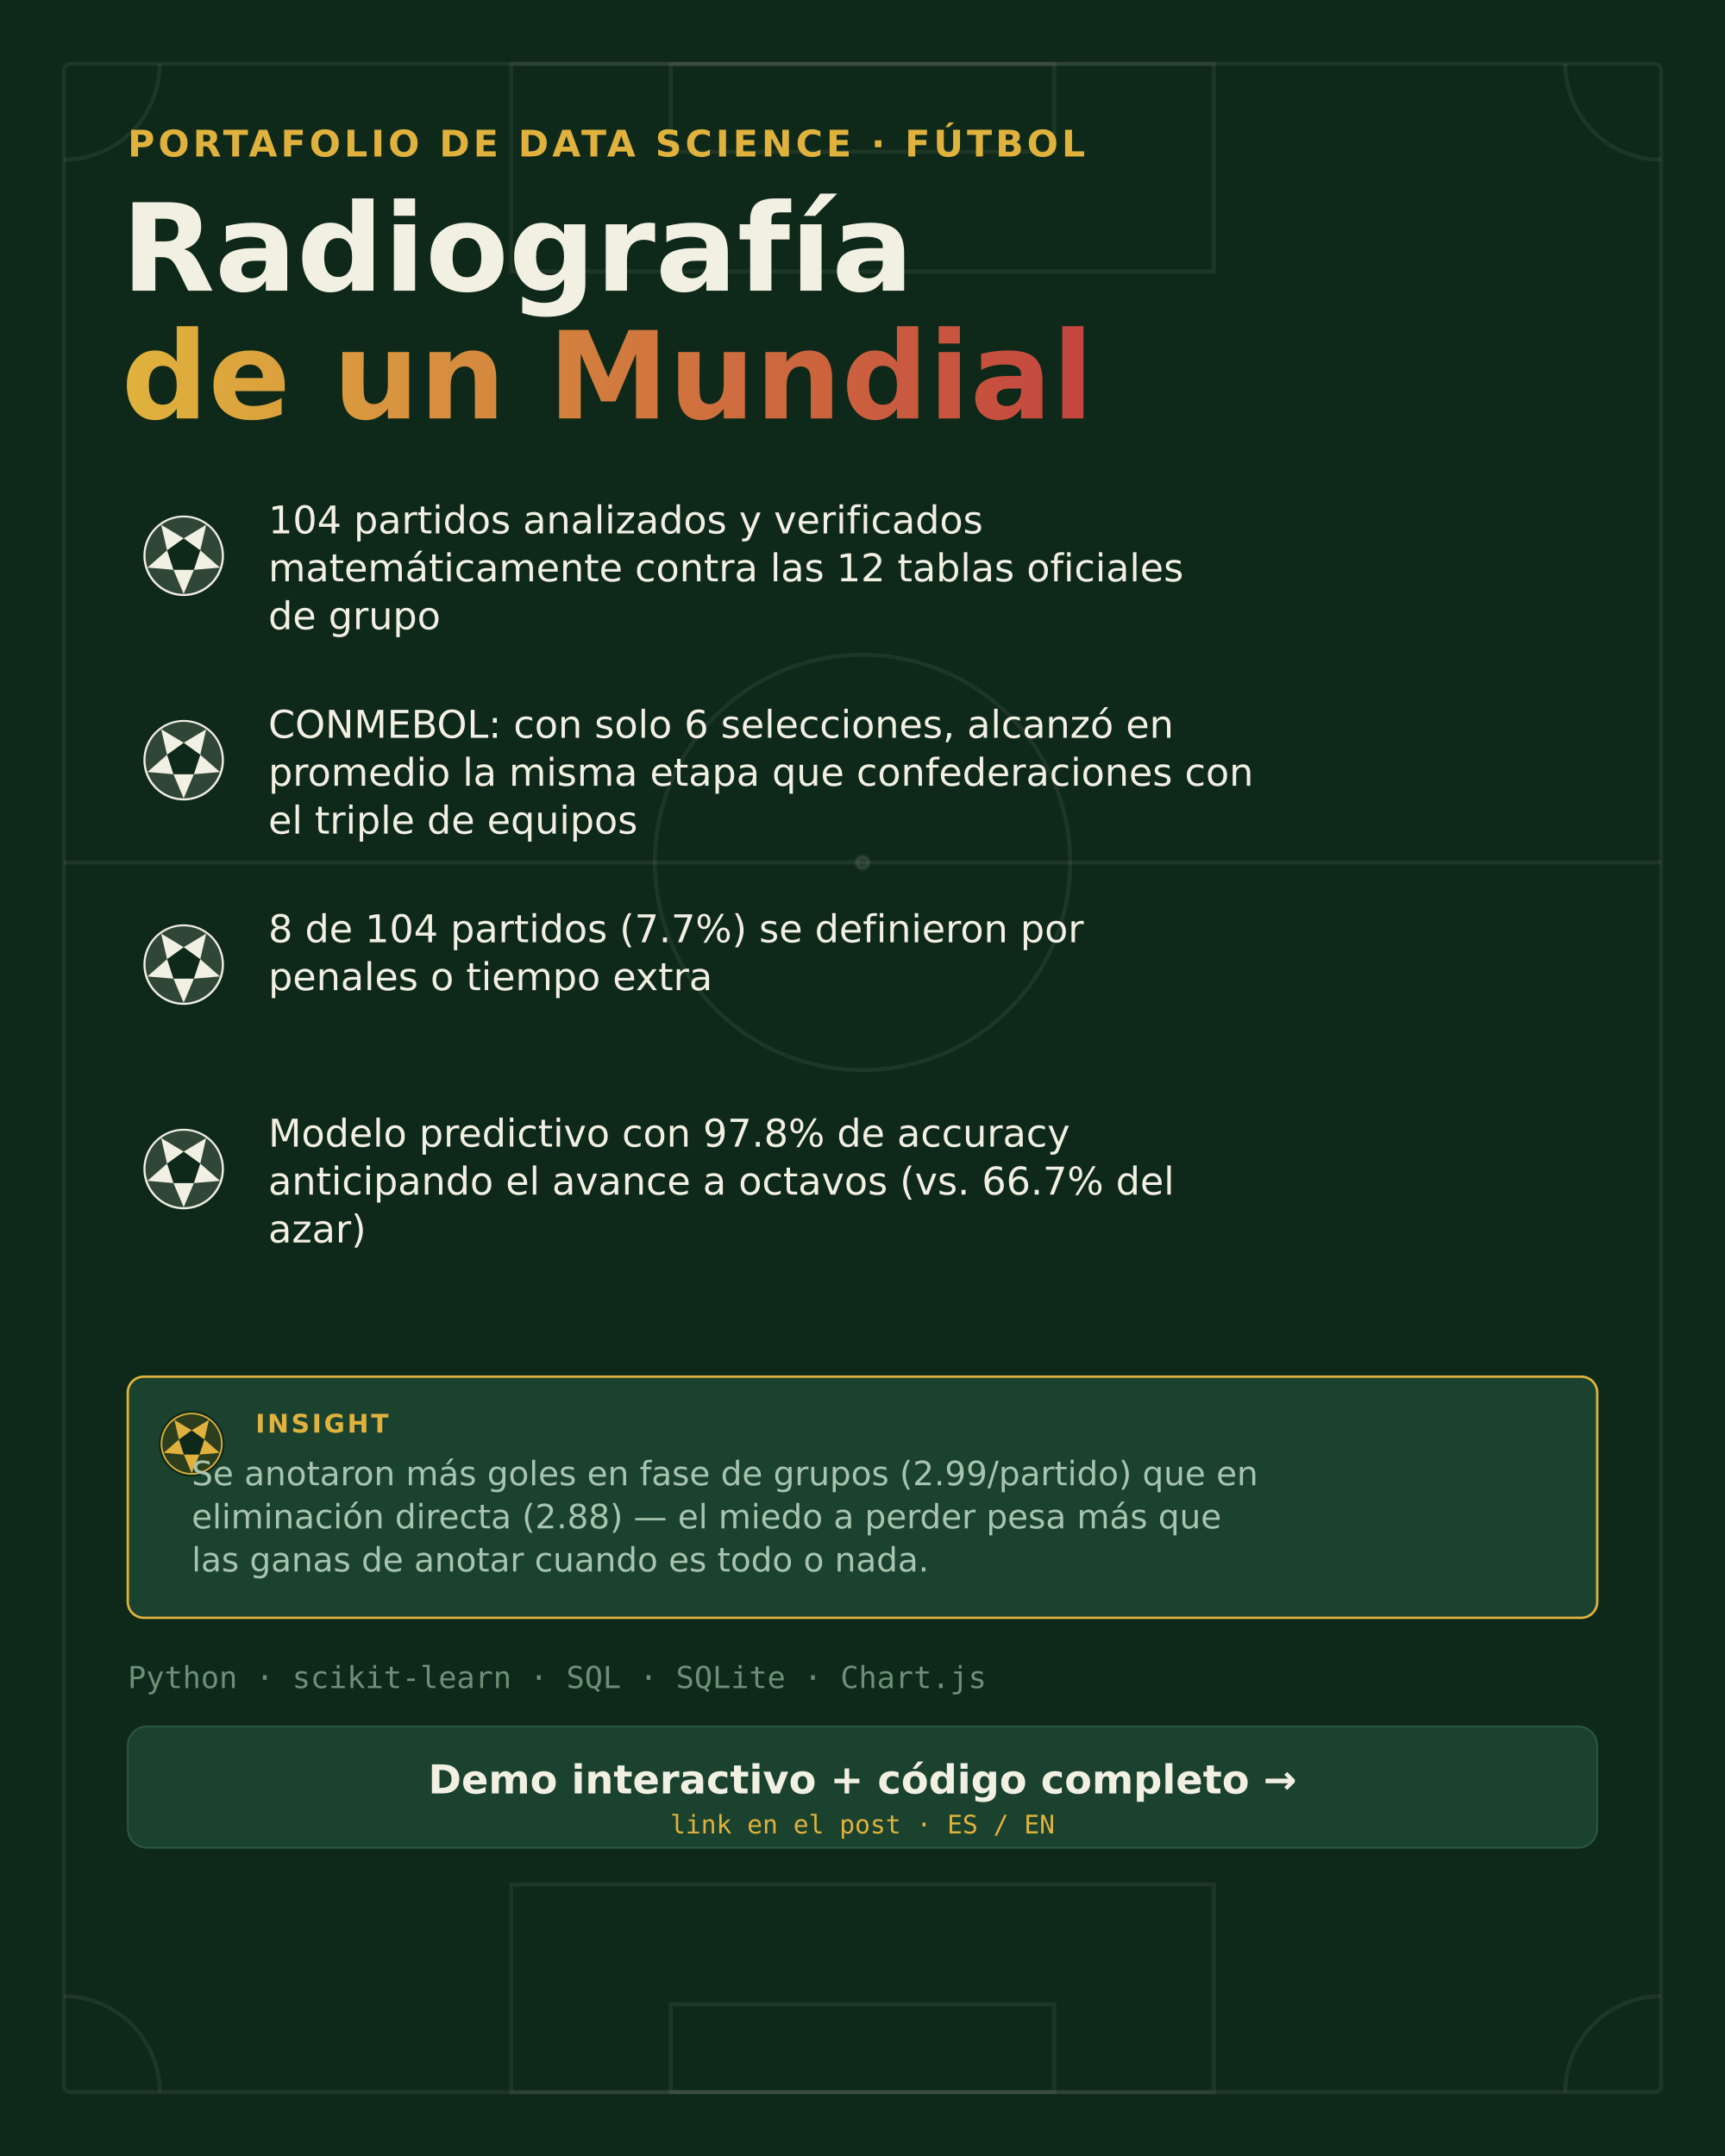
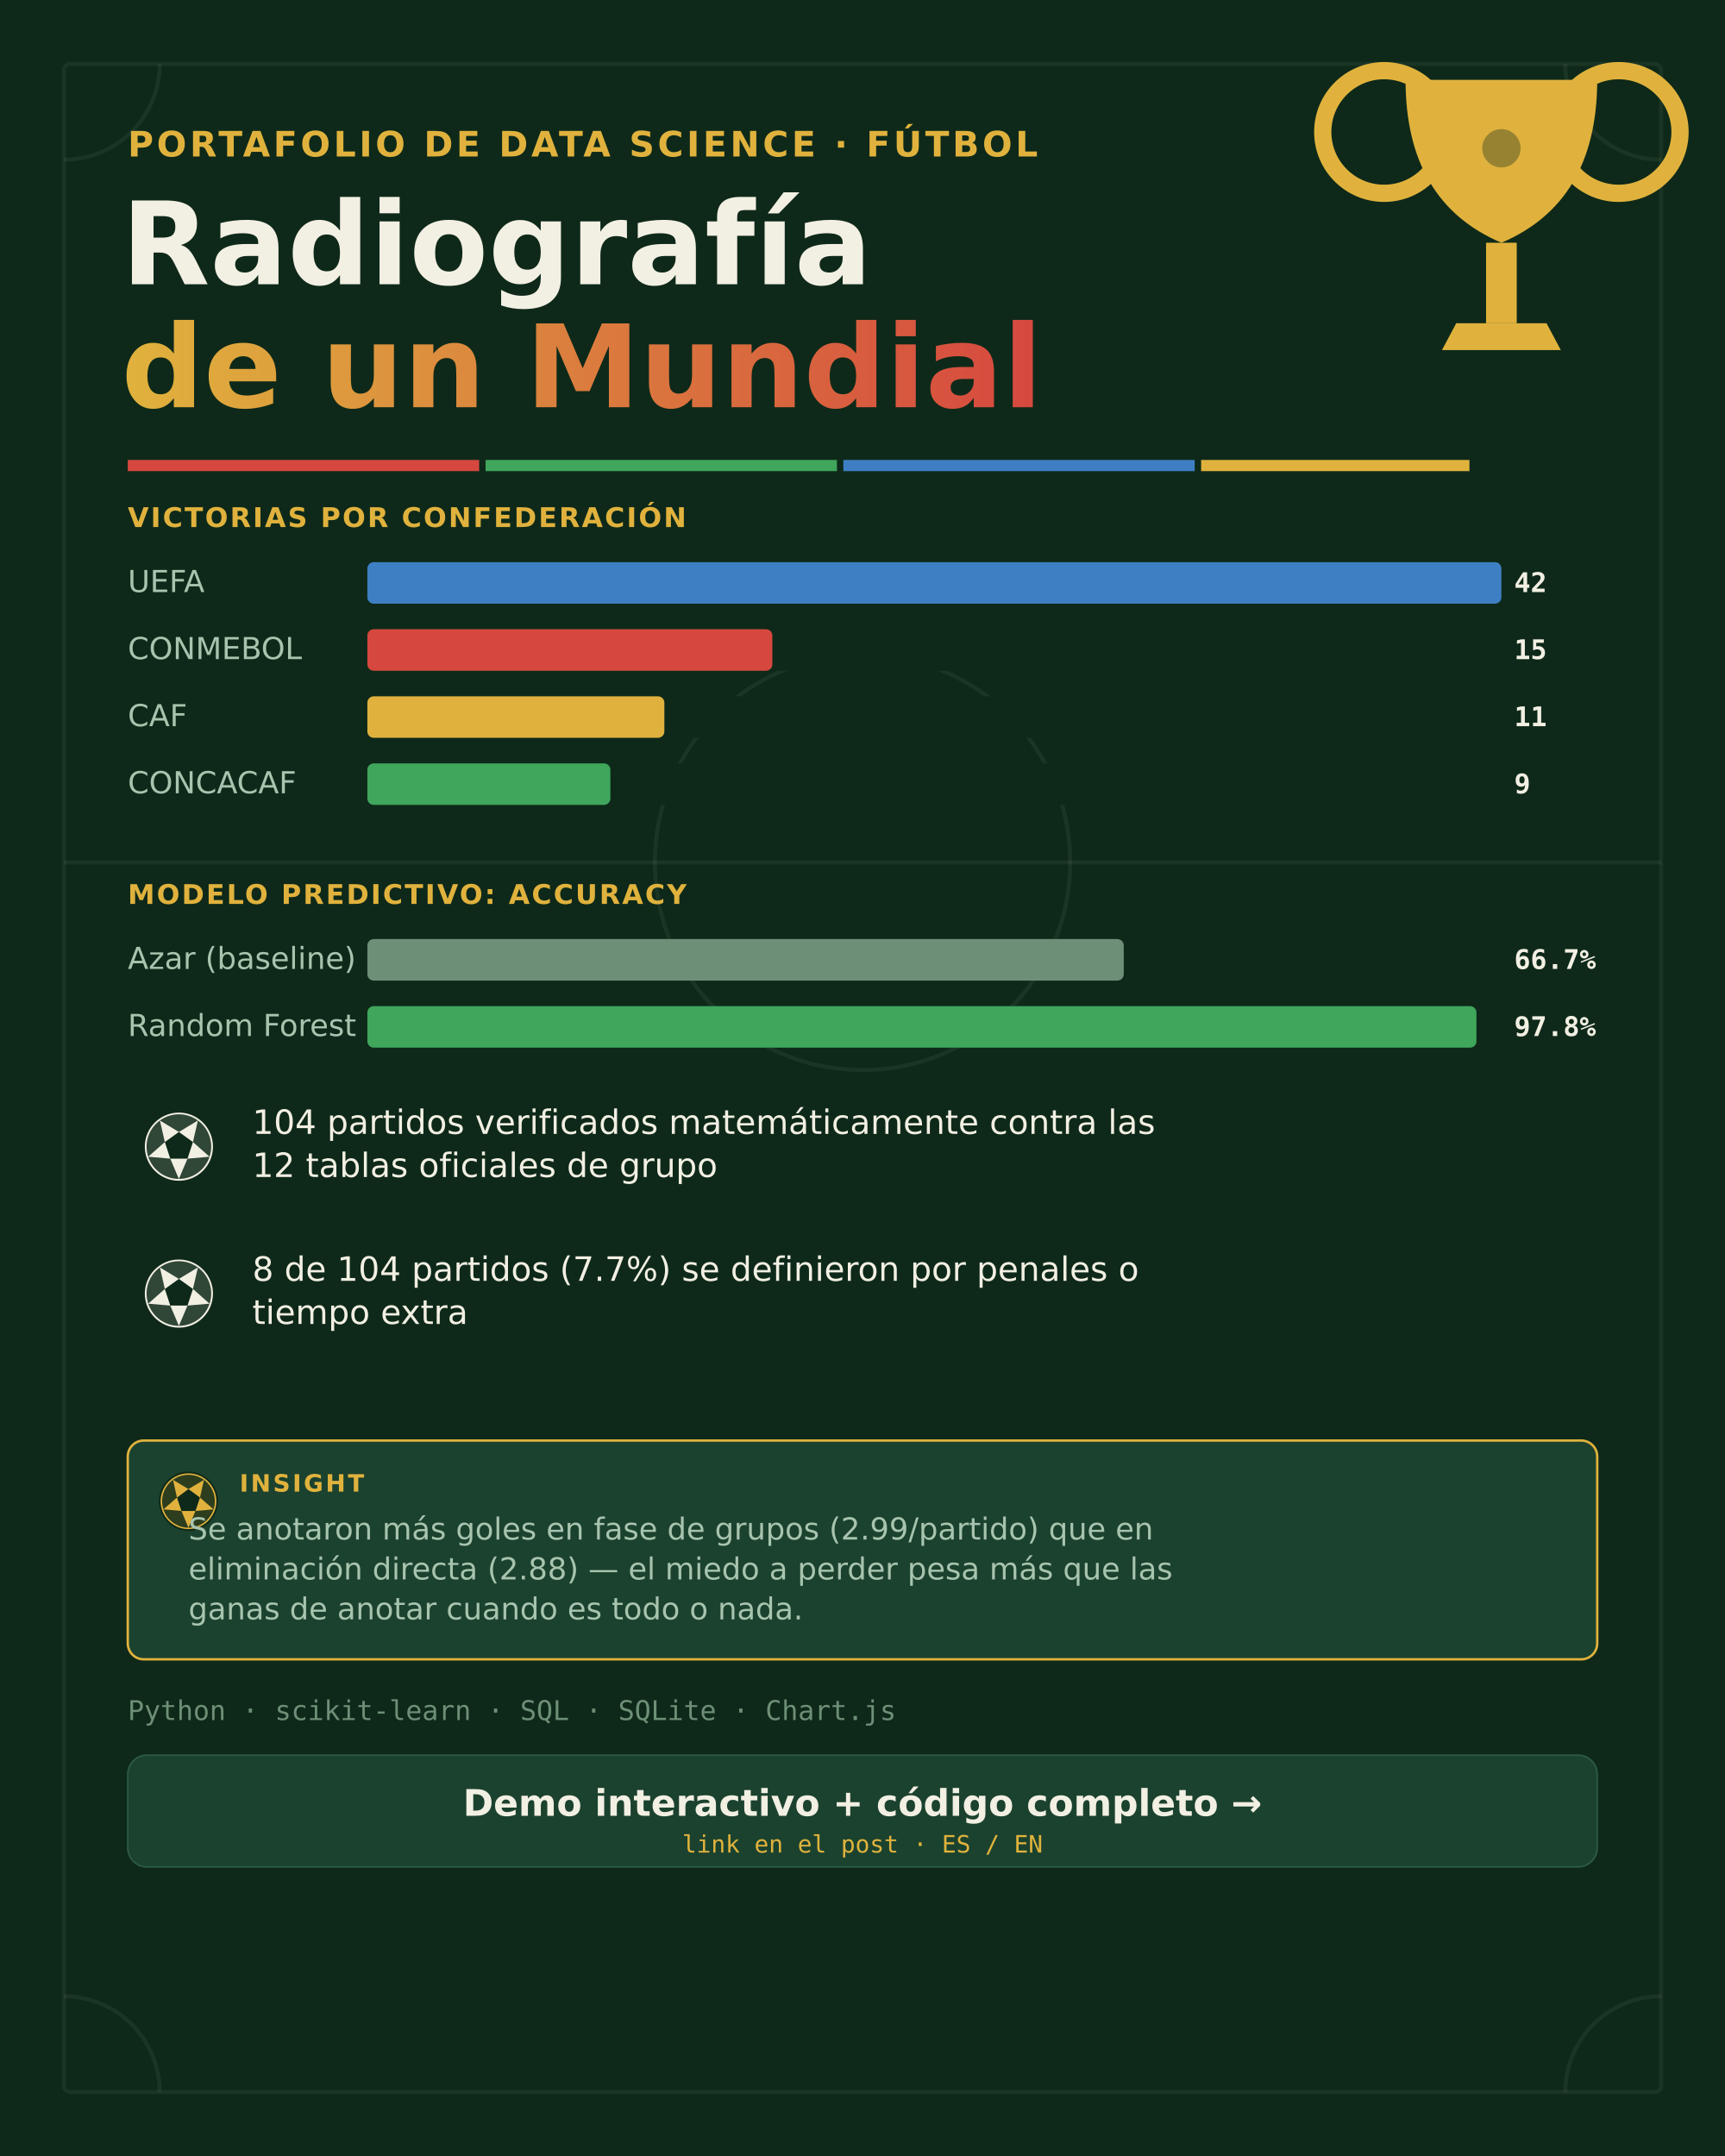
<svg xmlns="http://www.w3.org/2000/svg" viewBox="0 0 1080 1350" font-family="DejaVu Sans">
  <defs>
    <linearGradient id="titleGrad" x1="0%" y1="0%" x2="100%" y2="0%">
      <stop offset="0%" stop-color="#E0B23D" />
-       <stop offset="100%" stop-color="#C4453F" />
+       <stop offset="100%" stop-color="#D6483F" />
    </linearGradient>
  </defs>
  <rect width="1080" height="1350" fill="#0e2919" />
-   <g stroke="rgba(242,239,227,0.07)" stroke-width="2.5" fill="none">
+   <g stroke="rgba(242,239,227,0.06)" stroke-width="2.5" fill="none">
    <rect x="40" y="40" width="1000" height="1270" rx="4" />
    <line x1="40" y1="540.0" x2="1040" y2="540.0" />
    <circle cx="540.0" cy="540.0" r="130" />
-     <circle cx="540.0" cy="540.0" r="4" fill="rgba(242,239,227,0.10)" />
-     <rect x="320.0" y="40" width="440" height="130" />
-     <rect x="420.0" y="40" width="240" height="55" />
-     <rect x="320.0" y="1180" width="440" height="130" />
-     <rect x="420.0" y="1255" width="240" height="55" />
    <path d="M 40 100 A 60 60 0 0 0 100 40" />
    <path d="M 980 40 A 60 60 0 0 0 1040 100" />
    <path d="M 40 1250 A 60 60 0 0 1 100 1310" />
    <path d="M 980 1310 A 60 60 0 0 1 1040 1250" />
  </g>
-   <text x="80" y="98" font-size="23" font-weight="bold" letter-spacing="2.2" fill="#E0B23D">PORTAFOLIO DE DATA SCIENCE · FÚTBOL</text>
-   <text x="76" y="182" font-size="76" font-weight="bold" fill="#F2EFE3">Radiografía</text>
-   <text x="76" y="262" font-size="76" font-weight="bold" fill="url(#titleGrad)">de un Mundial</text>
-   <circle cx="115" cy="348" r="26" fill="#F2EFE3" />
-   <path d="M115.0,337.1 L100.9,328.6 A23.9,23.9 0 0,1 129.1,328.6 Z" fill="#0e2919" opacity="0.85" />
-   <path d="M125.4,344.6 L129.1,328.6 A23.9,23.9 0 0,1 137.7,355.4 Z" fill="#0e2919" opacity="0.85" />
-   <path d="M121.4,356.8 L137.7,355.4 A23.9,23.9 0 0,1 115.0,371.9 Z" fill="#0e2919" opacity="0.85" />
-   <path d="M108.6,356.8 L115.0,371.9 A23.9,23.9 0 0,1 92.3,355.4 Z" fill="#0e2919" opacity="0.85" />
-   <path d="M104.6,344.6 L92.3,355.4 A23.9,23.9 0 0,1 100.9,328.6 Z" fill="#0e2919" opacity="0.85" />
-   <path d="M115.0,337.1 L125.4,344.6 L121.4,356.8 L108.6,356.8 L104.6,344.6 Z" fill="#0e2919" />
-   <circle cx="115" cy="348" r="26" fill="none" stroke="#0e2919" stroke-width="1.56" />
-   <text x="168" y="334" font-size="24" fill="#F2EFE3">
-     <tspan x="168" dy="0">104 partidos analizados y verificados</tspan>
-     <tspan x="168" dy="30">matemáticamente contra las 12 tablas oficiales</tspan>
-     <tspan x="168" dy="30">de grupo</tspan>
+   <g fill="#E0B23D">
+     <path d="M 880.0 50            Q 880.0 126.5 940 152.0            Q 1000.0 126.5 1000.0 50            Z" />
+     <circle cx="866.56" cy="82.64" r="38.4" fill="none" stroke="#E0B23D" stroke-width="10.8" />
+     <circle cx="1013.44" cy="82.64" r="38.4" fill="none" stroke="#E0B23D" stroke-width="10.8" />
+     <rect x="930.4" y="152.0" width="19.2" height="50.4" />
+     <polygon points="902.8,219.2 977.2,219.2 968.272,202.4 911.728,202.4" />
+     <circle cx="940" cy="92.84" r="12.0" fill="#0e2919" opacity="0.35" />
+   </g>
+   <text x="80" y="98" font-size="22" font-weight="bold" letter-spacing="2" fill="#E0B23D">PORTAFOLIO DE DATA SCIENCE · FÚTBOL</text>
+   <text x="76" y="178" font-size="72" font-weight="bold" fill="#F2EFE3">Radiografía</text>
+   <text x="76" y="255" font-size="72" font-weight="bold" fill="url(#titleGrad)">de un Mundial</text>
+   <rect x="80" y="288" width="220" height="7" fill="#D6483F" />
+   <rect x="304" y="288" width="220" height="7" fill="#3FA65C" />
+   <rect x="528" y="288" width="220" height="7" fill="#3E7FC4" />
+   <rect x="752" y="288" width="168" height="7" fill="#E0B23D" />
+   <text x="80" y="330" font-size="17" font-weight="bold" letter-spacing="1.2" fill="#E0B23D">VICTORIAS POR CONFEDERACIÓN</text>
+   <text x="80" y="370.72" font-size="19" fill="#A7C4AE">UEFA</text>
+   <rect x="230" y="352" width="710" height="26" rx="4" fill="#0e2919" />
+   <rect x="230" y="352" width="710.0" height="26" rx="4" fill="#3E7FC4" />
+   <text x="948" y="370.72" font-family="DejaVu Sans Mono" font-size="17" font-weight="bold" fill="#F2EFE3">42</text>
+   <text x="80" y="412.72" font-size="19" fill="#A7C4AE">CONMEBOL</text>
+   <rect x="230" y="394" width="710" height="26" rx="4" fill="#0e2919" />
+   <rect x="230" y="394" width="253.571" height="26" rx="4" fill="#D6483F" />
+   <text x="948" y="412.72" font-family="DejaVu Sans Mono" font-size="17" font-weight="bold" fill="#F2EFE3">15</text>
+   <text x="80" y="454.72" font-size="19" fill="#A7C4AE">CAF</text>
+   <rect x="230" y="436" width="710" height="26" rx="4" fill="#0e2919" />
+   <rect x="230" y="436" width="185.952" height="26" rx="4" fill="#E0B23D" />
+   <text x="948" y="454.72" font-family="DejaVu Sans Mono" font-size="17" font-weight="bold" fill="#F2EFE3">11</text>
+   <text x="80" y="496.72" font-size="19" fill="#A7C4AE">CONCACAF</text>
+   <rect x="230" y="478" width="710" height="26" rx="4" fill="#0e2919" />
+   <rect x="230" y="478" width="152.143" height="26" rx="4" fill="#3FA65C" />
+   <text x="948" y="496.72" font-family="DejaVu Sans Mono" font-size="17" font-weight="bold" fill="#F2EFE3">9</text>
+   <text x="80" y="566" font-size="17" font-weight="bold" letter-spacing="1.2" fill="#E0B23D">MODELO PREDICTIVO: ACCURACY</text>
+   <text x="80" y="606.72" font-size="19" fill="#A7C4AE">Azar (baseline)</text>
+   <rect x="230" y="588" width="710" height="26" rx="4" fill="#0e2919" />
+   <rect x="230" y="588" width="473.57" height="26" rx="4" fill="#6E8F77" />
+   <text x="948" y="606.72" font-family="DejaVu Sans Mono" font-size="17" font-weight="bold" fill="#F2EFE3">66.7%</text>
+   <text x="80" y="648.72" font-size="19" fill="#A7C4AE">Random Forest</text>
+   <rect x="230" y="630" width="710" height="26" rx="4" fill="#0e2919" />
+   <rect x="230" y="630" width="694.38" height="26" rx="4" fill="#3FA65C" />
+   <text x="948" y="648.72" font-family="DejaVu Sans Mono" font-size="17" font-weight="bold" fill="#F2EFE3">97.8%</text>
+   <circle cx="112" cy="718" r="22" fill="#F2EFE3" />
+   <path d="M112.0,708.8 L100.1,701.6 A20.2,20.2 0 0,1 123.9,701.6 Z" fill="#0e2919" opacity="0.85" />
+   <path d="M120.8,715.1 L123.9,701.6 A20.2,20.2 0 0,1 131.2,724.3 Z" fill="#0e2919" opacity="0.85" />
+   <path d="M117.4,725.5 L131.2,724.3 A20.2,20.2 0 0,1 112.0,738.2 Z" fill="#0e2919" opacity="0.85" />
+   <path d="M106.6,725.5 L112.0,738.2 A20.2,20.2 0 0,1 92.8,724.3 Z" fill="#0e2919" opacity="0.85" />
+   <path d="M103.2,715.1 L92.8,724.3 A20.2,20.2 0 0,1 100.1,701.6 Z" fill="#0e2919" opacity="0.85" />
+   <path d="M112.0,708.8 L120.8,715.1 L117.4,725.5 L106.6,725.5 L103.2,715.1 Z" fill="#0e2919" />
+   <circle cx="112" cy="718" r="22" fill="none" stroke="#0e2919" stroke-width="1.32" />
+   <text x="158" y="710" font-size="21" fill="#F2EFE3">
+     <tspan x="158" dy="0">104 partidos verificados matemáticamente contra las</tspan>
+     <tspan x="158" dy="27">12 tablas oficiales de grupo</tspan>
  </text>
-   <circle cx="115" cy="476" r="26" fill="#F2EFE3" />
-   <path d="M115.0,465.1 L100.9,456.6 A23.9,23.9 0 0,1 129.1,456.6 Z" fill="#0e2919" opacity="0.85" />
-   <path d="M125.4,472.6 L129.1,456.6 A23.9,23.9 0 0,1 137.7,483.4 Z" fill="#0e2919" opacity="0.85" />
-   <path d="M121.4,484.8 L137.7,483.4 A23.9,23.9 0 0,1 115.0,499.9 Z" fill="#0e2919" opacity="0.85" />
-   <path d="M108.6,484.8 L115.0,499.9 A23.9,23.9 0 0,1 92.3,483.4 Z" fill="#0e2919" opacity="0.85" />
-   <path d="M104.6,472.6 L92.3,483.4 A23.9,23.9 0 0,1 100.9,456.6 Z" fill="#0e2919" opacity="0.85" />
-   <path d="M115.0,465.1 L125.4,472.6 L121.4,484.8 L108.6,484.8 L104.6,472.6 Z" fill="#0e2919" />
-   <circle cx="115" cy="476" r="26" fill="none" stroke="#0e2919" stroke-width="1.56" />
-   <text x="168" y="462" font-size="24" fill="#F2EFE3">
-     <tspan x="168" dy="0">CONMEBOL: con solo 6 selecciones, alcanzó en</tspan>
-     <tspan x="168" dy="30">promedio la misma etapa que confederaciones con</tspan>
-     <tspan x="168" dy="30">el triple de equipos</tspan>
+   <circle cx="112" cy="810" r="22" fill="#F2EFE3" />
+   <path d="M112.0,800.8 L100.1,793.6 A20.2,20.2 0 0,1 123.9,793.6 Z" fill="#0e2919" opacity="0.85" />
+   <path d="M120.8,807.1 L123.9,793.6 A20.2,20.2 0 0,1 131.2,816.3 Z" fill="#0e2919" opacity="0.85" />
+   <path d="M117.4,817.5 L131.2,816.3 A20.2,20.2 0 0,1 112.0,830.2 Z" fill="#0e2919" opacity="0.85" />
+   <path d="M106.6,817.5 L112.0,830.2 A20.2,20.2 0 0,1 92.8,816.3 Z" fill="#0e2919" opacity="0.85" />
+   <path d="M103.2,807.1 L92.8,816.3 A20.2,20.2 0 0,1 100.1,793.6 Z" fill="#0e2919" opacity="0.85" />
+   <path d="M112.0,800.8 L120.8,807.1 L117.4,817.5 L106.6,817.5 L103.2,807.1 Z" fill="#0e2919" />
+   <circle cx="112" cy="810" r="22" fill="none" stroke="#0e2919" stroke-width="1.32" />
+   <text x="158" y="802" font-size="21" fill="#F2EFE3">
+     <tspan x="158" dy="0">8 de 104 partidos (7.7%) se definieron por penales o</tspan>
+     <tspan x="158" dy="27">tiempo extra</tspan>
  </text>
-   <circle cx="115" cy="604" r="26" fill="#F2EFE3" />
-   <path d="M115.0,593.1 L100.9,584.6 A23.9,23.9 0 0,1 129.1,584.6 Z" fill="#0e2919" opacity="0.85" />
-   <path d="M125.4,600.6 L129.1,584.6 A23.9,23.9 0 0,1 137.7,611.4 Z" fill="#0e2919" opacity="0.85" />
-   <path d="M121.4,612.8 L137.7,611.4 A23.9,23.9 0 0,1 115.0,627.9 Z" fill="#0e2919" opacity="0.85" />
-   <path d="M108.6,612.8 L115.0,627.9 A23.9,23.9 0 0,1 92.3,611.4 Z" fill="#0e2919" opacity="0.85" />
-   <path d="M104.6,600.6 L92.3,611.4 A23.9,23.9 0 0,1 100.9,584.6 Z" fill="#0e2919" opacity="0.85" />
-   <path d="M115.0,593.1 L125.4,600.6 L121.4,612.8 L108.6,612.8 L104.6,600.6 Z" fill="#0e2919" />
-   <circle cx="115" cy="604" r="26" fill="none" stroke="#0e2919" stroke-width="1.56" />
-   <text x="168" y="590" font-size="24" fill="#F2EFE3">
-     <tspan x="168" dy="0">8 de 104 partidos (7.7%) se definieron por</tspan>
-     <tspan x="168" dy="30">penales o tiempo extra</tspan>
+   <rect x="80" y="902" width="920" height="137" rx="10" fill="#1b422e" stroke="#E0B23D" stroke-width="1.5" />
+   <circle cx="118" cy="940" r="18" fill="#E0B23D" />
+   <path d="M118.0,932.4 L108.3,926.6 A16.6,16.6 0 0,1 127.7,926.6 Z" fill="#0e2919" opacity="0.85" />
+   <path d="M125.2,937.7 L127.7,926.6 A16.6,16.6 0 0,1 133.7,945.1 Z" fill="#0e2919" opacity="0.85" />
+   <path d="M122.4,946.1 L133.7,945.1 A16.6,16.6 0 0,1 118.0,956.6 Z" fill="#0e2919" opacity="0.85" />
+   <path d="M113.6,946.1 L118.0,956.6 A16.6,16.6 0 0,1 102.3,945.1 Z" fill="#0e2919" opacity="0.85" />
+   <path d="M110.8,937.7 L102.3,945.1 A16.6,16.6 0 0,1 108.3,926.6 Z" fill="#0e2919" opacity="0.85" />
+   <path d="M118.0,932.4 L125.2,937.7 L122.4,946.1 L113.6,946.1 L110.8,937.7 Z" fill="#0e2919" />
+   <circle cx="118" cy="940" r="18" fill="none" stroke="#0e2919" stroke-width="1.08" />
+   <text x="150" y="934" font-size="15" font-weight="bold" letter-spacing="1.4" fill="#E0B23D">INSIGHT</text>
+   <text x="118" y="964" font-size="19" fill="#A7C4AE">
+     <tspan x="118" dy="0">Se anotaron más goles en fase de grupos (2.99/partido) que en</tspan>
+     <tspan x="118" dy="25">eliminación directa (2.88) — el miedo a perder pesa más que las</tspan>
+     <tspan x="118" dy="25">ganas de anotar cuando es todo o nada.</tspan>
  </text>
-   <circle cx="115" cy="732" r="26" fill="#F2EFE3" />
-   <path d="M115.0,721.1 L100.9,712.6 A23.9,23.9 0 0,1 129.1,712.6 Z" fill="#0e2919" opacity="0.85" />
-   <path d="M125.4,728.6 L129.1,712.6 A23.9,23.9 0 0,1 137.7,739.4 Z" fill="#0e2919" opacity="0.85" />
-   <path d="M121.4,740.8 L137.7,739.4 A23.9,23.9 0 0,1 115.0,755.9 Z" fill="#0e2919" opacity="0.85" />
-   <path d="M108.6,740.8 L115.0,755.9 A23.9,23.9 0 0,1 92.3,739.4 Z" fill="#0e2919" opacity="0.85" />
-   <path d="M104.6,728.6 L92.3,739.4 A23.9,23.9 0 0,1 100.9,712.6 Z" fill="#0e2919" opacity="0.85" />
-   <path d="M115.0,721.1 L125.4,728.6 L121.4,740.8 L108.6,740.8 L104.6,728.6 Z" fill="#0e2919" />
-   <circle cx="115" cy="732" r="26" fill="none" stroke="#0e2919" stroke-width="1.56" />
-   <text x="168" y="718" font-size="24" fill="#F2EFE3">
-     <tspan x="168" dy="0">Modelo predictivo con 97.8% de accuracy</tspan>
-     <tspan x="168" dy="30">anticipando el avance a octavos (vs. 66.7% del</tspan>
-     <tspan x="168" dy="30">azar)</tspan>
-   </text>
-   <rect x="80" y="862" width="920" height="151" rx="10" fill="#1b422e" stroke="#E0B23D" stroke-width="1.5" />
-   <circle cx="120" cy="904" r="20" fill="#E0B23D" />
-   <path d="M120.0,895.6 L109.2,889.1 A18.4,18.4 0 0,1 130.8,889.1 Z" fill="#0e2919" opacity="0.85" />
-   <path d="M128.0,901.4 L130.8,889.1 A18.4,18.4 0 0,1 137.5,909.7 Z" fill="#0e2919" opacity="0.85" />
-   <path d="M124.9,910.8 L137.5,909.7 A18.4,18.4 0 0,1 120.0,922.4 Z" fill="#0e2919" opacity="0.85" />
-   <path d="M115.1,910.8 L120.0,922.4 A18.4,18.4 0 0,1 102.5,909.7 Z" fill="#0e2919" opacity="0.85" />
-   <path d="M112.0,901.4 L102.5,909.7 A18.4,18.4 0 0,1 109.2,889.1 Z" fill="#0e2919" opacity="0.85" />
-   <path d="M120.0,895.6 L128.0,901.4 L124.9,910.8 L115.1,910.8 L112.0,901.4 Z" fill="#0e2919" />
-   <circle cx="120" cy="904" r="20" fill="none" stroke="#0e2919" stroke-width="1.2" />
-   <text x="160" y="897" font-size="16" font-weight="bold" letter-spacing="1.5" fill="#E0B23D">INSIGHT</text>
-   <text x="120" y="930" font-size="21" fill="#A7C4AE">
-     <tspan x="120" dy="0">Se anotaron más goles en fase de grupos (2.99/partido) que en</tspan>
-     <tspan x="120" dy="27">eliminación directa (2.88) — el miedo a perder pesa más que</tspan>
-     <tspan x="120" dy="27">las ganas de anotar cuando es todo o nada.</tspan>
-   </text>
-   <text x="80" y="1057" font-family="DejaVu Sans Mono" font-size="19" fill="#6E8F77">Python · scikit-learn · SQL · SQLite · Chart.js</text>
-   <rect x="80" y="1081" width="920" height="76" rx="12" fill="#1b422e" stroke="#2c5b41" />
-   <text x="540.0" y="1123" font-size="25" font-weight="bold" fill="#F2EFE3" text-anchor="middle">Demo interactivo + código completo →</text>
-   <text x="540.0" y="1148" font-family="DejaVu Sans Mono" font-size="16" fill="#E0B23D" text-anchor="middle">link en el post · ES / EN</text>
+   <text x="80" y="1077" font-family="DejaVu Sans Mono" font-size="17" fill="#6E8F77">Python · scikit-learn · SQL · SQLite · Chart.js</text>
+   <rect x="80" y="1099" width="920" height="70" rx="12" fill="#1b422e" stroke="#2c5b41" />
+   <text x="540.0" y="1137" font-size="23" font-weight="bold" fill="#F2EFE3" text-anchor="middle">Demo interactivo + código completo →</text>
+   <text x="540.0" y="1160" font-family="DejaVu Sans Mono" font-size="15" fill="#E0B23D" text-anchor="middle">link en el post · ES / EN</text>
</svg>
